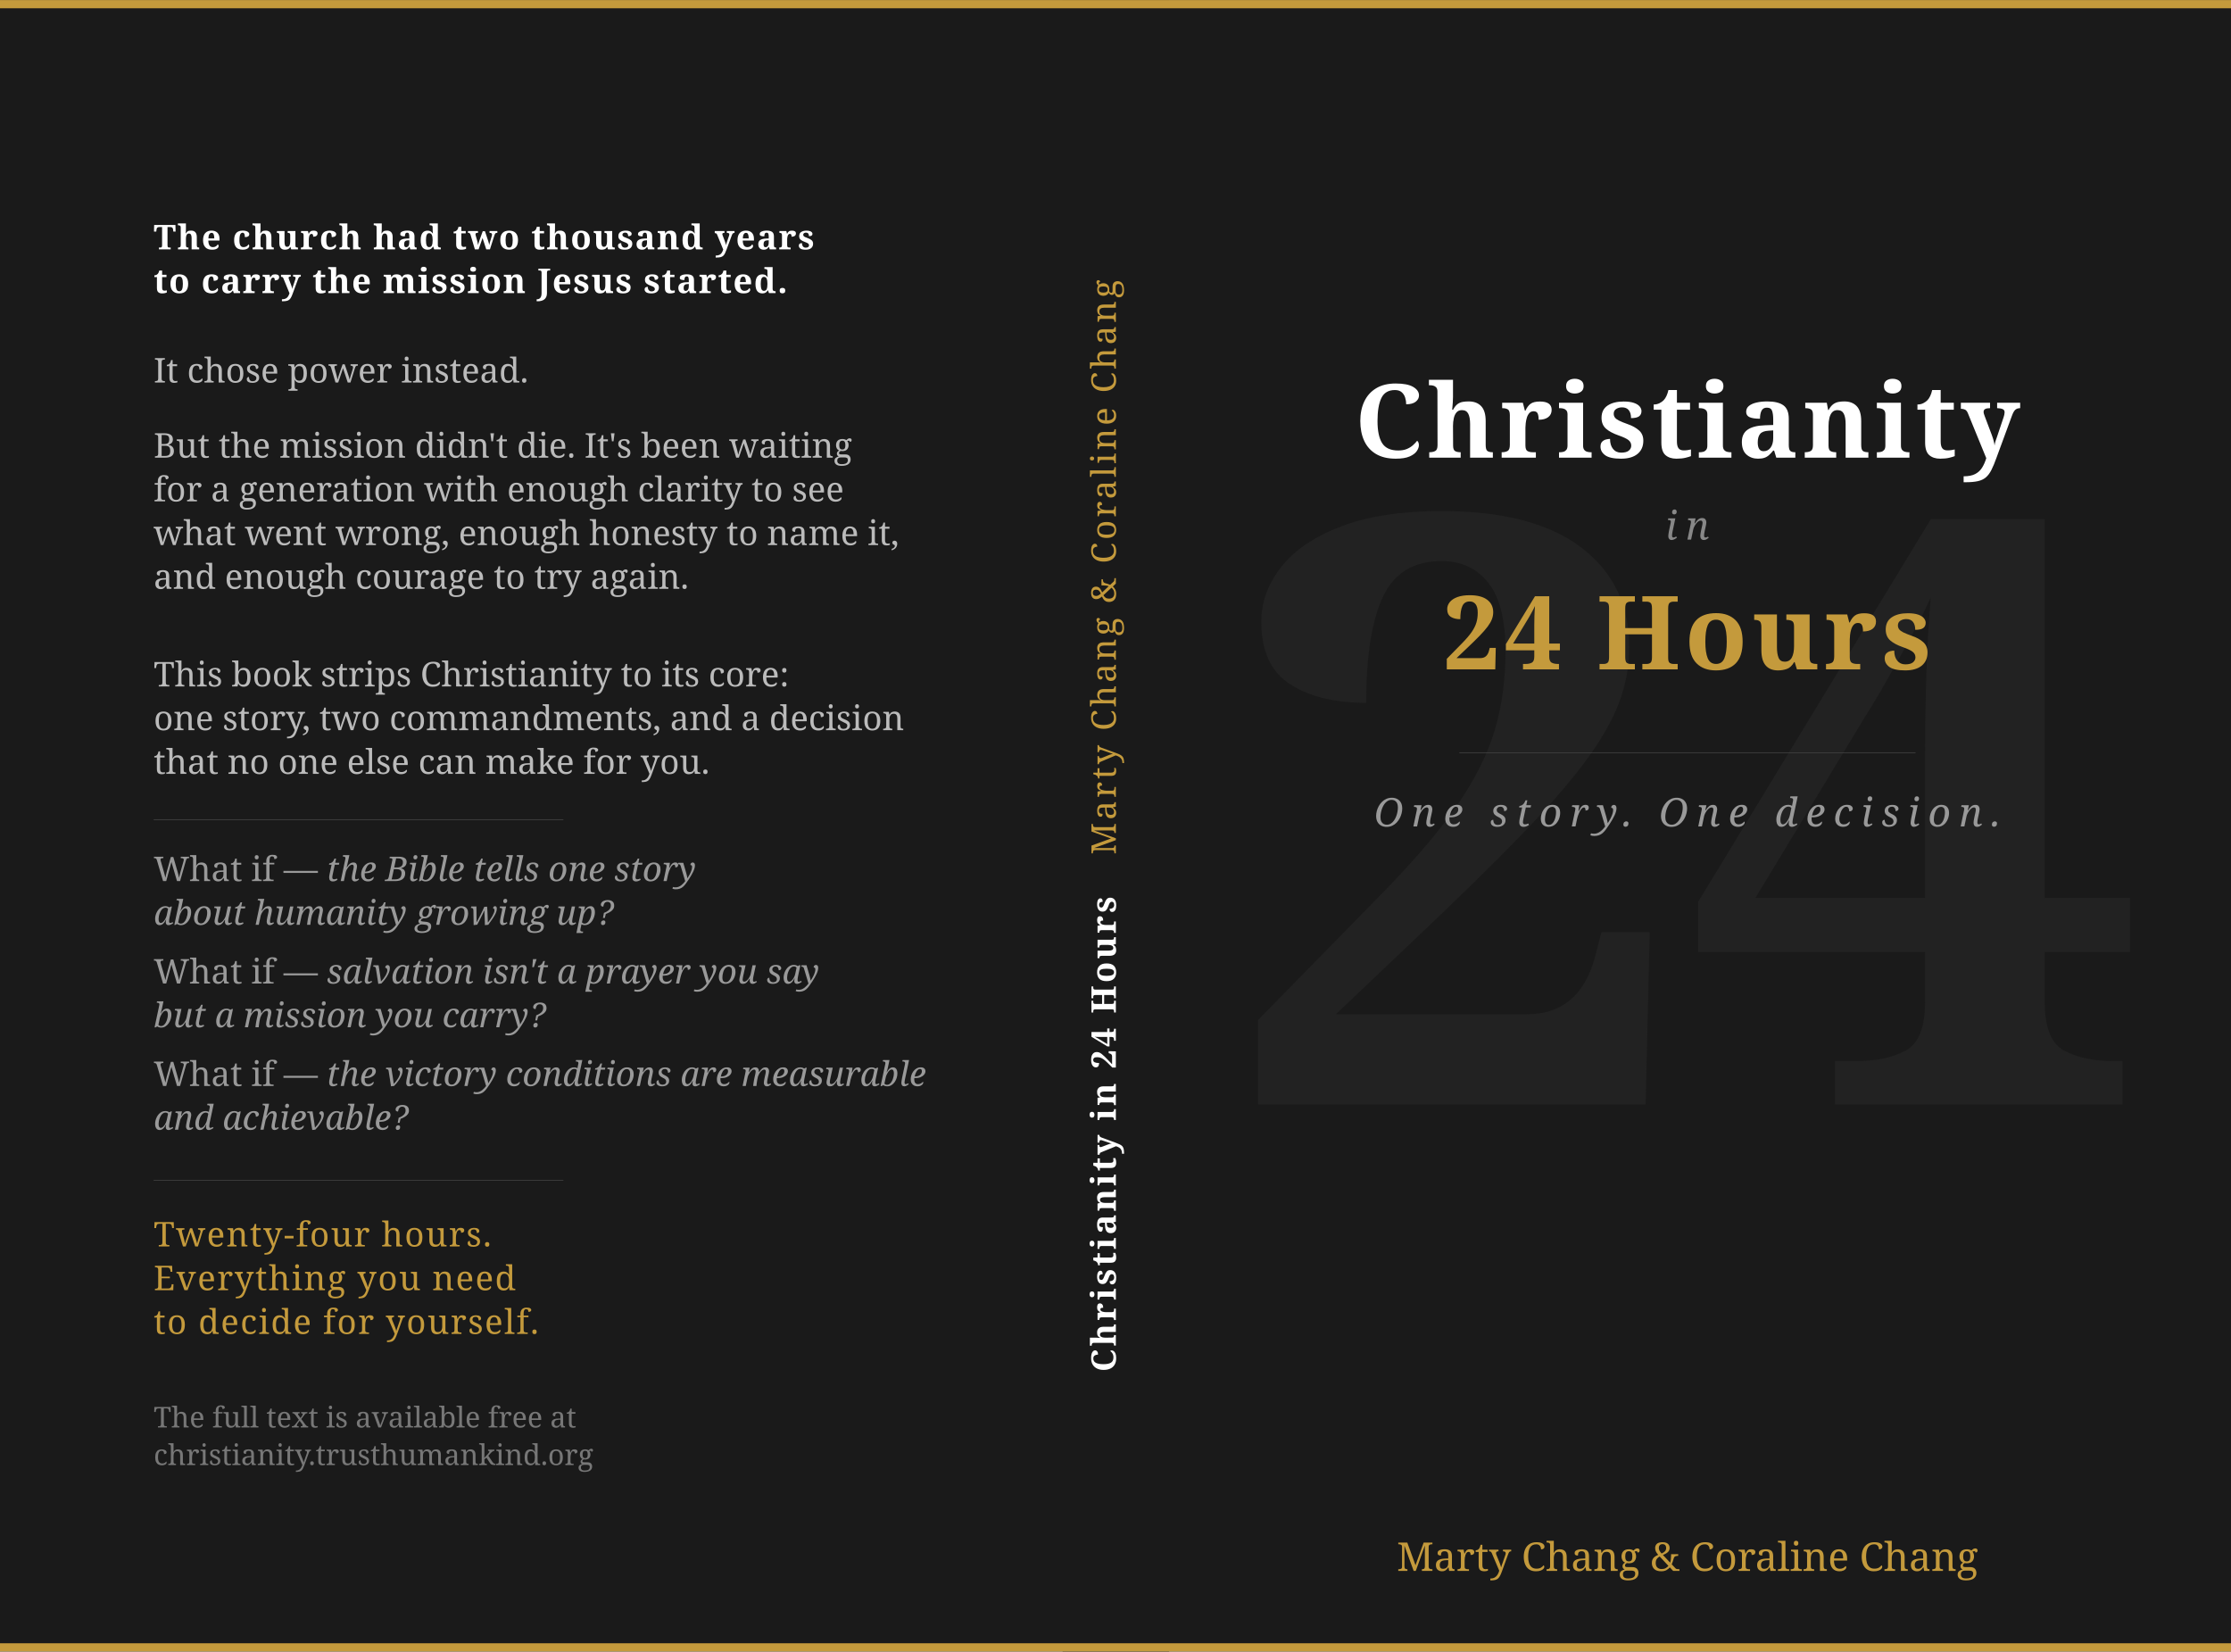
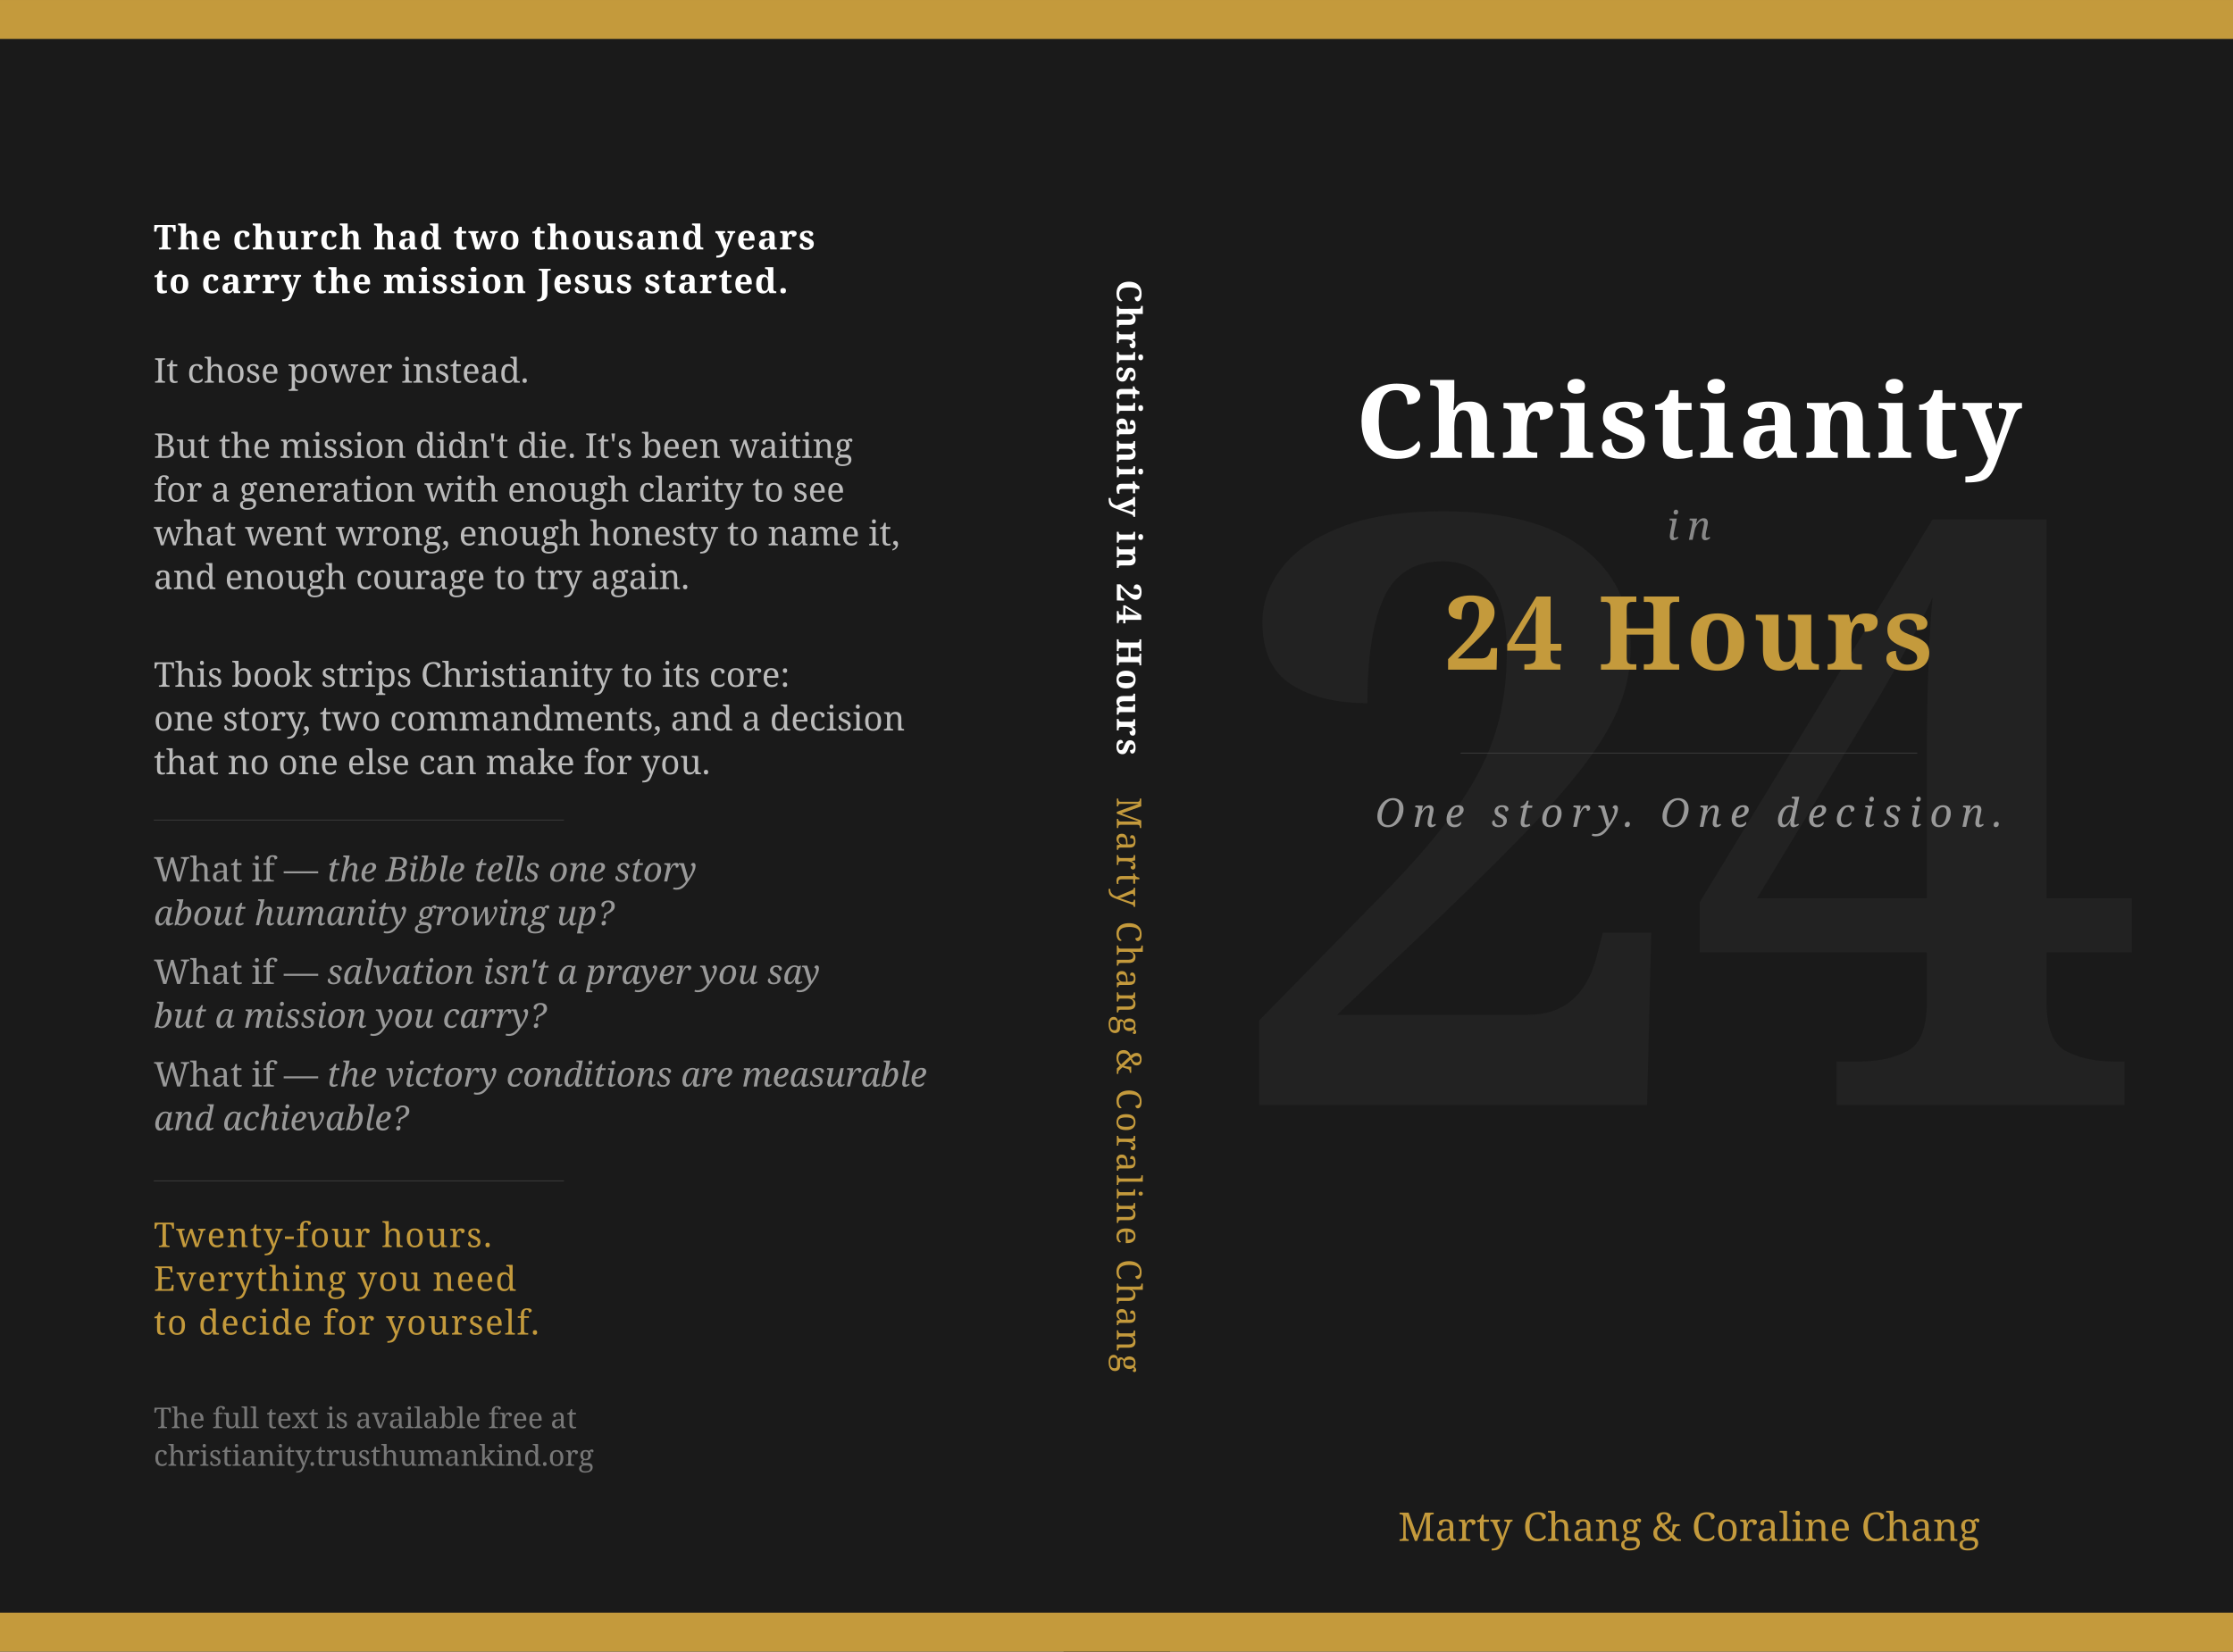
- <svg xmlns="http://www.w3.org/2000/svg" viewBox="0 0 3267 2418" width="10.889in" height="8.060in">
-   <rect width="3267" height="2418" fill="#1a1a1a" />
+ <svg xmlns="http://www.w3.org/2000/svg" viewBox="0 0 3267 2417" width="10.889in" height="8.056in">
+   <rect width="3267" height="2417" fill="#1a1a1a" />
  <text x="225" y="365" text-anchor="start" font-family="'Crimson Text', Georgia, serif" font-size="50" font-weight="bold" fill="#ffffff" letter-spacing="2">
    <tspan x="225" dy="0">The church had two thousand years</tspan>
    <tspan x="225" dy="64">to carry the mission Jesus started.</tspan>
  </text>
  <text x="225" y="560" text-anchor="start" font-family="'Crimson Text', Georgia, serif" font-size="50" fill="#bbbbbb">It chose power instead.</text>
  <text x="225" y="670" text-anchor="start" font-family="'Crimson Text', Georgia, serif" font-size="50" fill="#bbbbbb">
    <tspan x="225" dy="0">But the mission didn't die. It's been waiting</tspan>
    <tspan x="225" dy="64">for a generation with enough clarity to see</tspan>
    <tspan x="225" dy="64">what went wrong, enough honesty to name it,</tspan>
    <tspan x="225" dy="64">and enough courage to try again.</tspan>
  </text>
  <text x="225" y="1005" text-anchor="start" font-family="'Crimson Text', Georgia, serif" font-size="50" fill="#bbbbbb">
    <tspan x="225" dy="0">This book strips Christianity to its core:</tspan>
    <tspan x="225" dy="64">one story, two commandments, and a decision</tspan>
    <tspan x="225" dy="64">that no one else can make for you.</tspan>
  </text>
  <line x1="225" y1="1200" x2="825" y2="1200" stroke="#444444" stroke-width="1" />
  <text text-anchor="start" font-family="'Crimson Text', Georgia, serif" font-size="50" fill="#999999">
    <tspan x="225" y="1290">
      <tspan>What if —</tspan>
      <tspan font-style="italic">the Bible tells one story</tspan>
    </tspan>
    <tspan x="225" dy="64" font-style="italic">about humanity growing up?</tspan>
    <tspan x="225" dy="86">
      <tspan>What if —</tspan>
      <tspan font-style="italic">salvation isn't a prayer you say</tspan>
    </tspan>
    <tspan x="225" dy="64" font-style="italic">but a mission you carry?</tspan>
    <tspan x="225" dy="86">
      <tspan>What if —</tspan>
      <tspan font-style="italic">the victory conditions are measurable</tspan>
    </tspan>
    <tspan x="225" dy="64" font-style="italic">and achievable?</tspan>
  </text>
  <line x1="225" y1="1728" x2="825" y2="1728" stroke="#444444" stroke-width="1" />
  <text x="225" y="1825" text-anchor="start" font-family="'Crimson Text', Georgia, serif" font-size="50" fill="#c49a3c" letter-spacing="2">Twenty-four hours.</text>
  <text x="225" y="1889" text-anchor="start" font-family="'Crimson Text', Georgia, serif" font-size="50" fill="#c49a3c" letter-spacing="2">Everything you need</text>
  <text x="225" y="1953" text-anchor="start" font-family="'Crimson Text', Georgia, serif" font-size="50" fill="#c49a3c" letter-spacing="2">to decide for yourself.</text>
  <text x="225" y="2090" text-anchor="start" font-family="'Crimson Text', Georgia, serif" font-size="42" fill="#777777">The full text is available free at</text>
  <text x="225" y="2145" text-anchor="start" font-family="'Crimson Text', Georgia, serif" font-size="42" fill="#777777">christianity.trusthumankind.org</text>
-   <rect x="1556" y="0" width="156" height="2418" fill="#1a1a1a" />
-   <g transform="translate(1634, 1209) rotate(-90)">
+   <rect x="1556" y="0" width="156" height="2417" fill="#1a1a1a" />
+   <g transform="translate(1634, 1209) rotate(90)">
    <text x="0" y="0" text-anchor="middle" font-family="'Crimson Text', Georgia, serif" font-size="50" fill="#ffffff" letter-spacing="4">
      <tspan font-weight="bold">Christianity in 24 Hours</tspan>
      <tspan dx="48" fill="#c49a3c">Marty Chang &amp; Coraline Chang</tspan>
    </text>
  </g>
  <text x="2471" y="1617" text-anchor="middle" font-family="'Crimson Text', Georgia, serif" font-size="1200" font-weight="bold" fill="#222222">24</text>
  <text x="2471" y="670" text-anchor="middle" font-family="'Crimson Text', Georgia, serif" font-size="150" font-weight="bold" fill="#ffffff" letter-spacing="6">Christianity</text>
  <text x="2471" y="790" text-anchor="middle" font-family="'Crimson Text', Georgia, serif" font-size="58" fill="#888888" letter-spacing="12" font-style="italic">in</text>
  <text x="2471" y="980" text-anchor="middle" font-family="'Crimson Text', Georgia, serif" font-size="150" font-weight="bold" fill="#c49a3c" letter-spacing="6">24 Hours</text>
  <line x1="2137" y1="1102" x2="2805" y2="1102" stroke="#444444" stroke-width="1" />
  <text x="2471" y="1210" text-anchor="middle" font-family="'Crimson Text', Georgia, serif" font-size="58" fill="#999999" letter-spacing="12" font-style="italic">One story. One decision.</text>
-   <text x="2471" y="2300" text-anchor="middle" font-family="'Crimson Text', Georgia, serif" font-size="58" fill="#c49a3c">Marty Chang &amp; Coraline Chang</text>
-   <rect x="0" y="0" width="3267" height="12" fill="#c49a3c" />
-   <rect x="0" y="2406" width="3267" height="12" fill="#c49a3c" />
+   <text x="2471" y="2255" text-anchor="middle" font-family="'Crimson Text', Georgia, serif" font-size="58" fill="#c49a3c">Marty Chang &amp; Coraline Chang</text>
+   <rect x="0" y="0" width="3267" height="57" fill="#c49a3c" />
+   <rect x="0" y="2360" width="3267" height="57" fill="#c49a3c" />
</svg>
